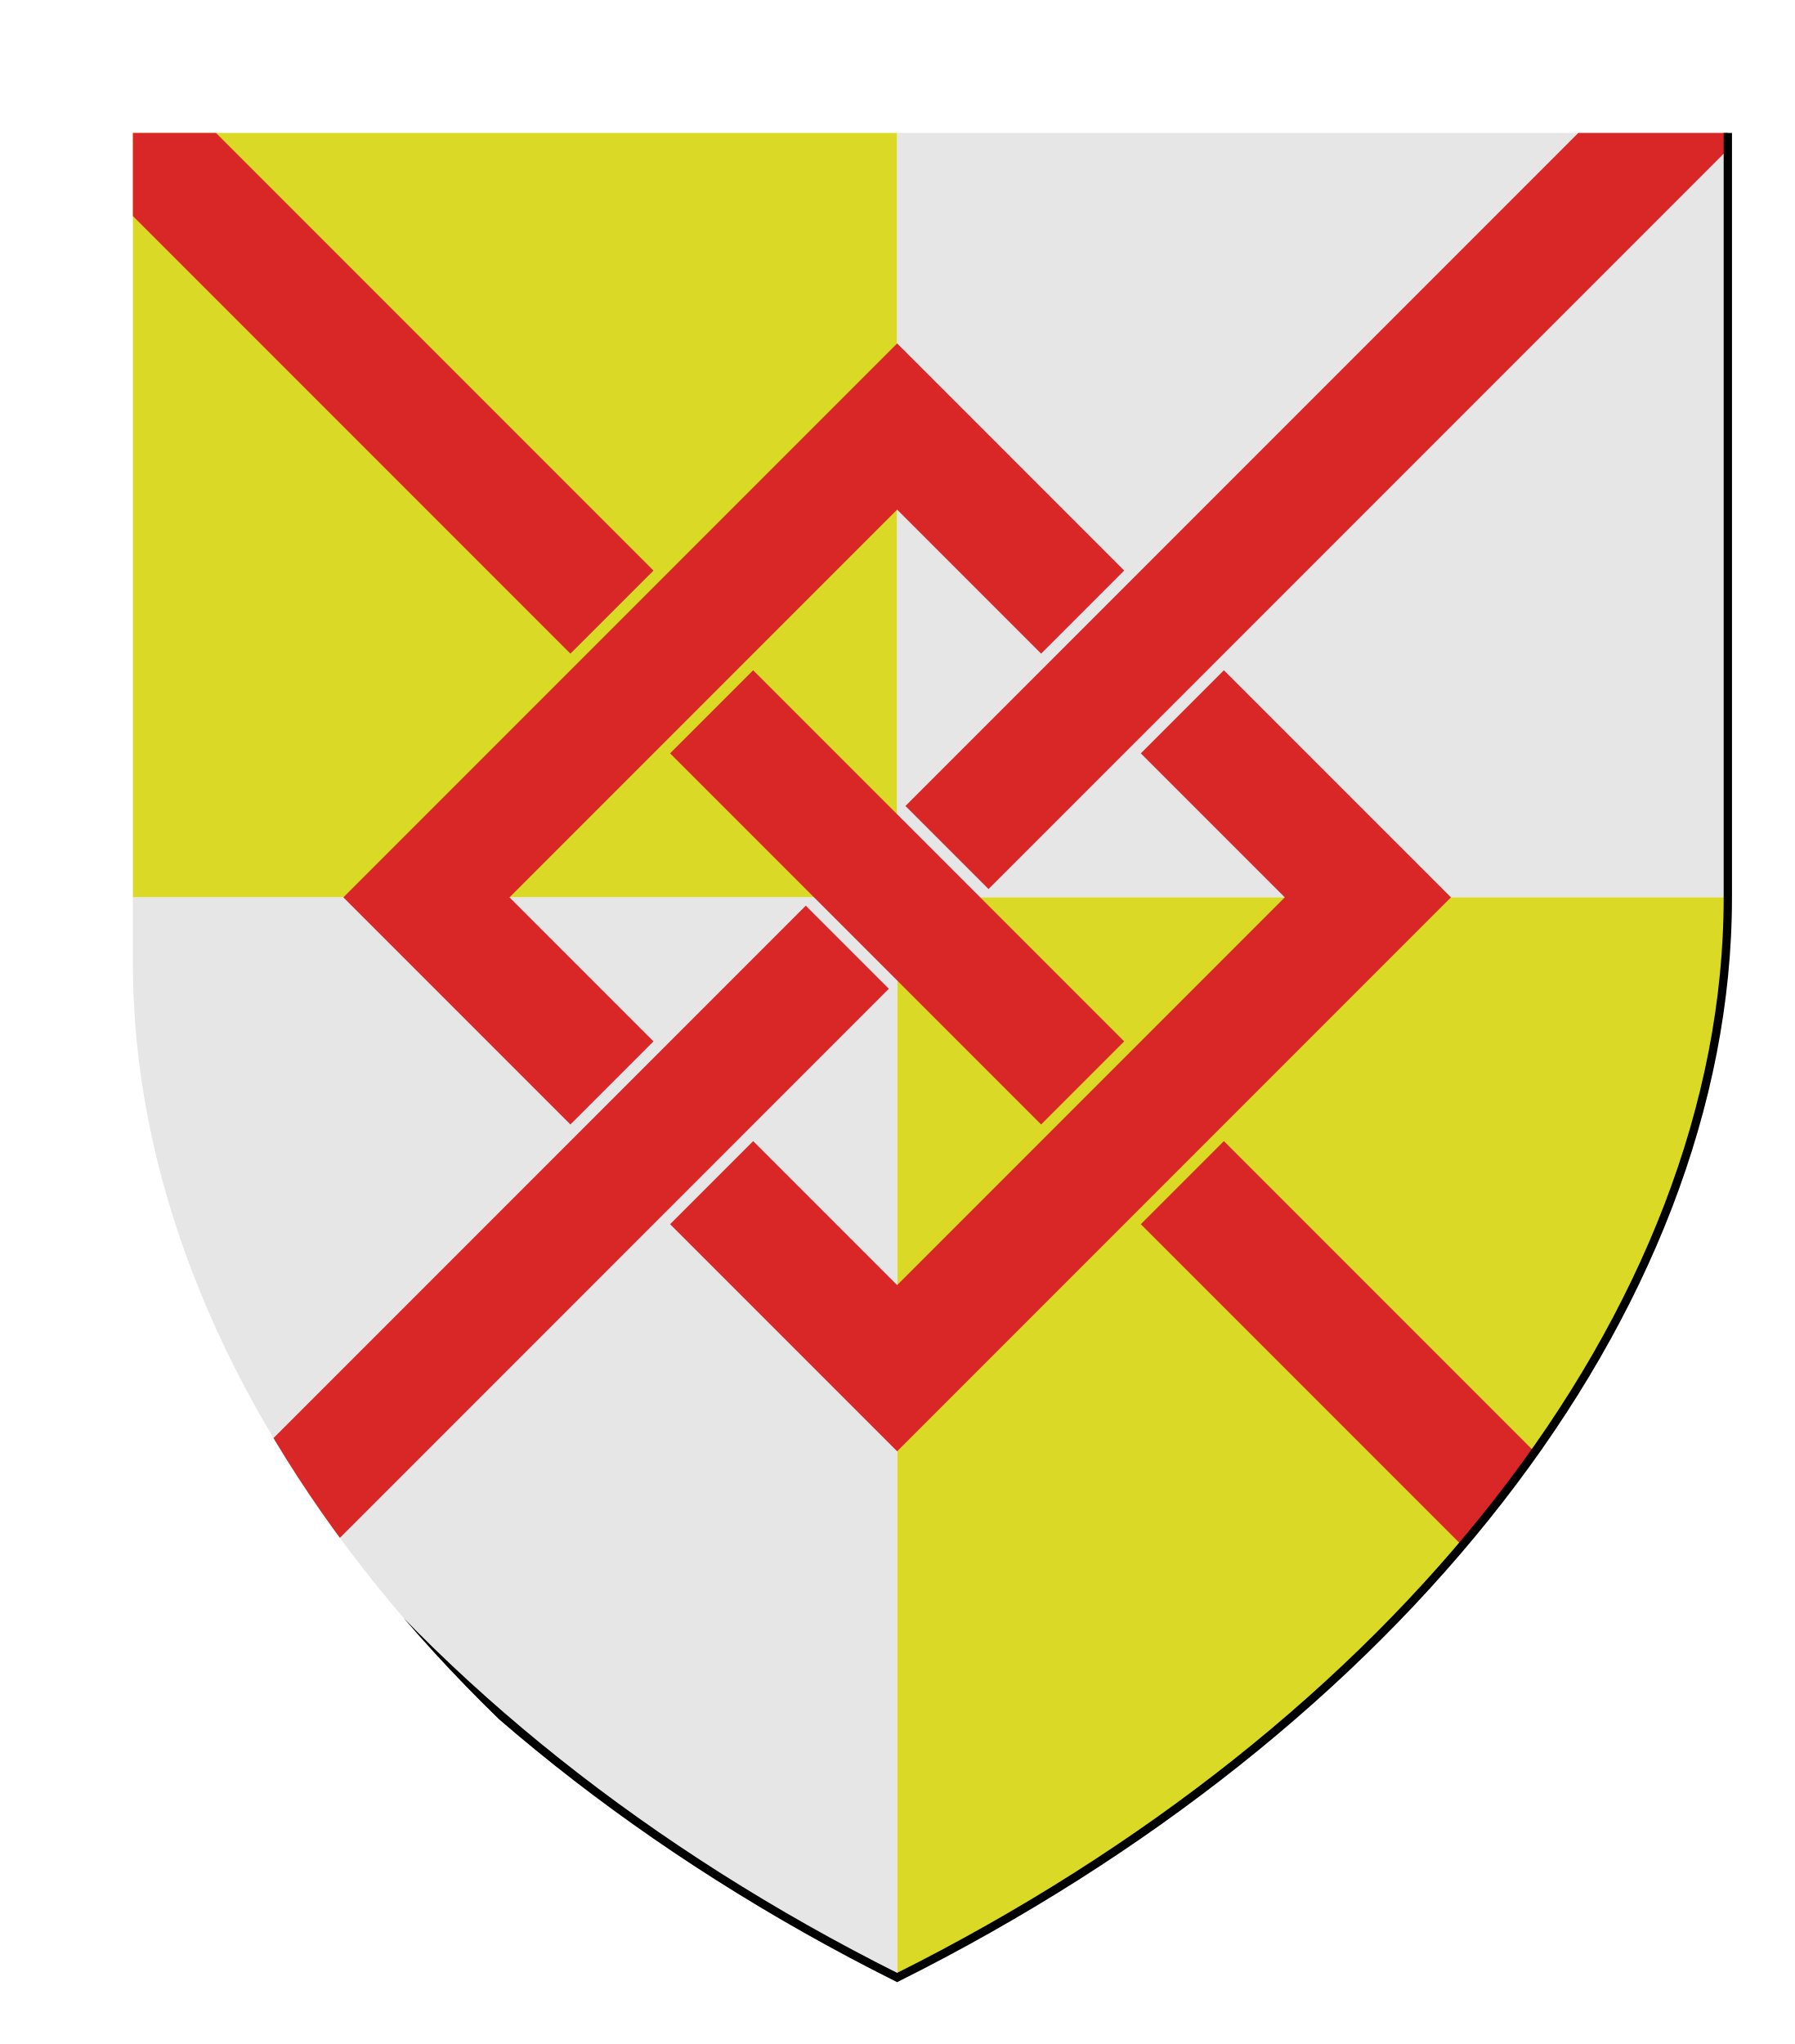
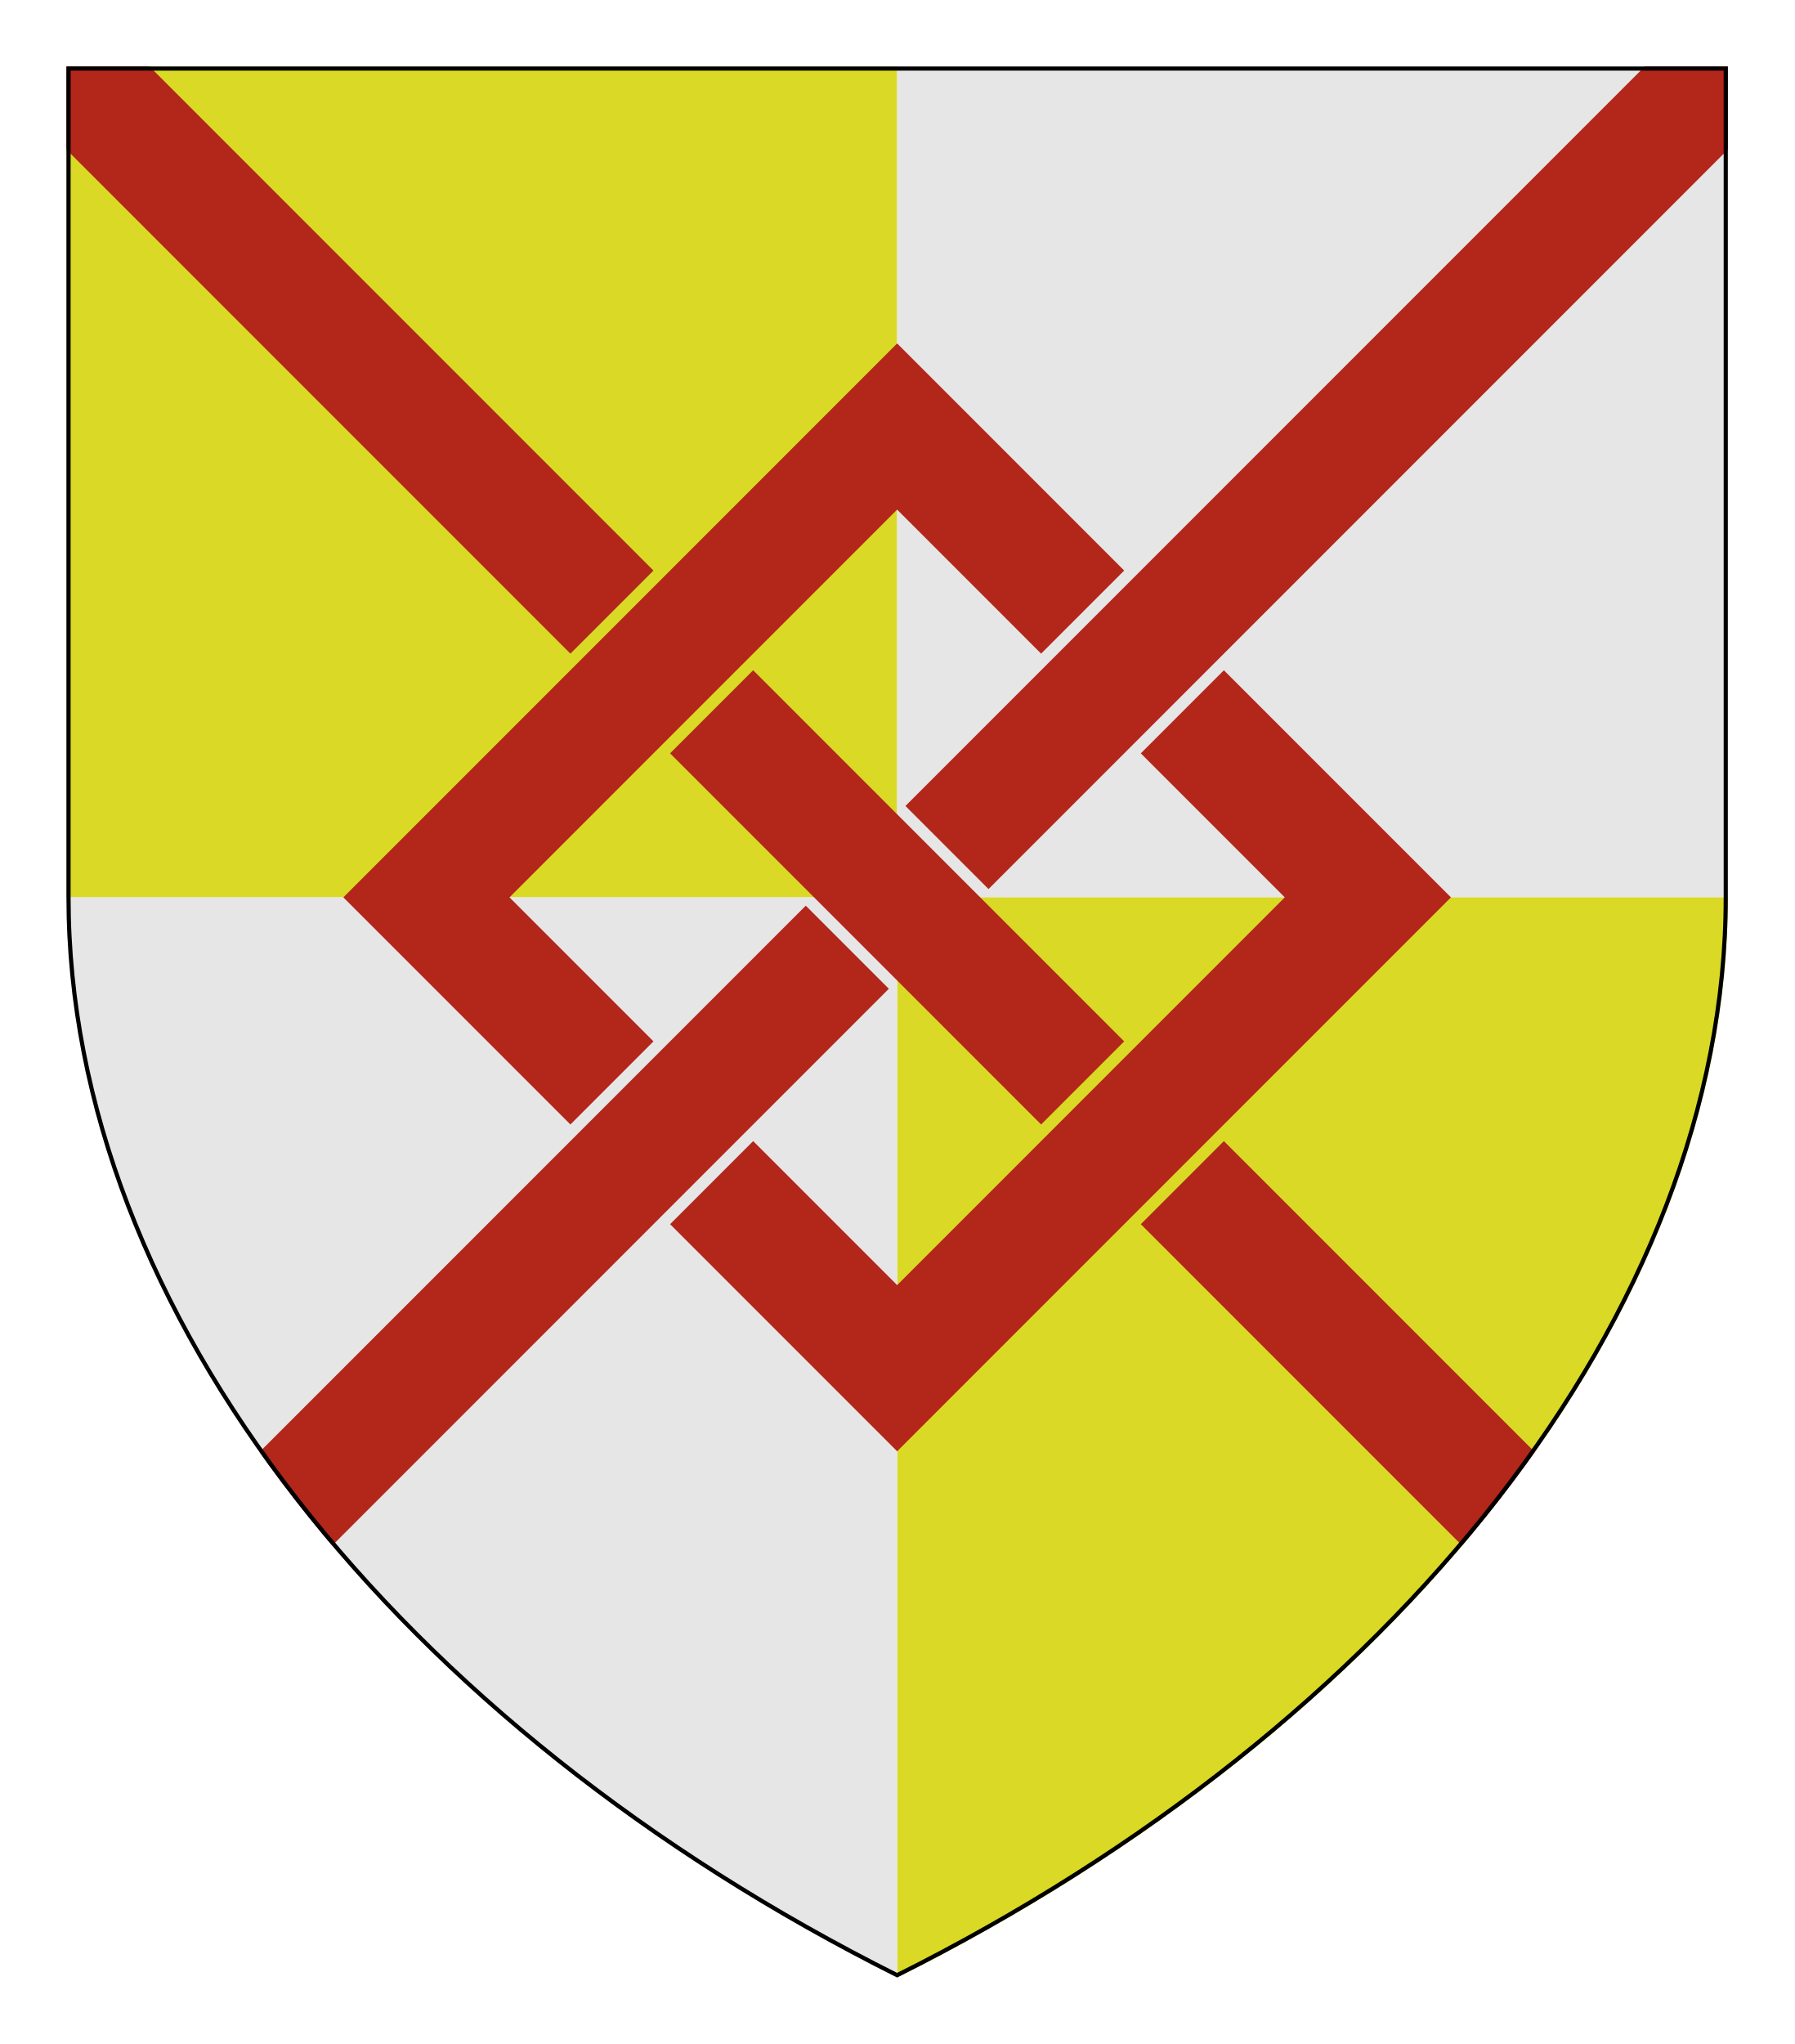
<svg xmlns="http://www.w3.org/2000/svg" height="246.0" width="216.0">
  <defs>
    <clipPath id="contour">
-       <path d="M 8.0,8.0 L 208.0,8.0 L 208.0,108.0 C 208.0,158.0 168.0,208.0 108.0,238.0 C 48.0,208.0 8.0,158.0 8.0,108.0 L 8.0,8.0 Z" />
+       <path d="M 0.0,0.0 L 200.0,0.0 L 200.0,100.0 C 200.0,150.0 160.0,200.0 100.0,230.0 C 40.0,200.0 0.0,150.0 0.0,100.0 L 0.0,0.0 Z" />
    </clipPath>
    <radialGradient id="lighting">
      <stop offset="25%" stop-color="white" stop-opacity="35%" />
      <stop offset="100%" stop-color="white" stop-opacity="0%" />
    </radialGradient>
  </defs>
  <g transform="translate(8.0,8.0)">
-     <path clip-path="url(#contour)" d="M 0.0,0.0 L 0.0,100.0 L 100.0,100.0 L 100.0,0.0 L 0.0,0.0 Z" style="fill: rgb(217, 217, 38); stroke-width: 1px; stroke: none;" />
-     <path clip-path="url(#contour)" d="M 100.0,0.0 L 100.0,100.0 L 200.0,100.0 L 200.0,0.0 L 100.0,0.0 Z" style="fill: rgb(230, 230, 230); stroke-width: 1px; stroke: none;" />
-     <path clip-path="url(#contour)" d="M 100.0,100.0 L 100.0,230.0 C 160.0,200.0 200.0,150.0 200.0,100.0 L 100.0,100.0 Z" style="fill: rgb(217, 217, 38); stroke-width: 1px; stroke: none;" />
-     <path clip-path="url(#contour)" d="M 0.0,100.0 C 0.0,150.0 40.0,200.0 100.0,230.0 L 100.0,100.0 L 0.0,100.0 Z" style="fill: rgb(230, 230, 230); stroke-width: 1px; stroke: none;" />
-     <path clip-path="url(#contour)" d="M 0.0,0.0 L 0.0,10.0 L 60.667,70.667 L 70.667,60.667 L 10.0,0.0 L 0.0,0.0 Z" style="fill: rgb(217, 38, 38); stroke-width: 1px; stroke: none;" />
-     <path clip-path="url(#contour)" d="M 82.667,72.667 L 72.667,82.667 L 117.333,127.333 L 127.333,117.333 L 82.667,72.667 L 82.667,72.667 Z" style="fill: rgb(217, 38, 38); stroke-width: 1px; stroke: none;" />
-     <path clip-path="url(#contour)" d="M 139.333,129.333 L 129.333,139.333 L 168.017,178.017 L 168.017,178.017 C 171.138,174.336 174.057,170.581 176.762,166.762 L 176.762,166.762 L 139.333,129.333 L 139.333,129.333 Z" style="fill: rgb(217, 38, 38); stroke-width: 1px; stroke: none;" />
-     <path clip-path="url(#contour)" d="M 190.0,0.0 L 101.0,89.0 L 111.0,99.0 L 200.0,10.0 L 200.0,0.0 L 190.0,0.0 Z" style="fill: rgb(217, 38, 38); stroke-width: 1px; stroke: none;" />
-     <path clip-path="url(#contour)" d="M 89.0,101.0 L 23.238,166.762 L 23.238,166.762 C 25.943,170.581 28.862,174.336 31.983,178.017 L 31.983,178.017 L 99.0,111.0 L 89.0,101.0 L 89.0,101.0 Z" style="fill: rgb(217, 38, 38); stroke-width: 1px; stroke: none;" />
-     <path clip-path="url(#contour)" d="M 100.0,33.333 L 33.333,100.0 L 60.667,127.333 L 70.667,117.333 L 53.333,100.0 L 100.0,53.333 L 117.333,70.667 L 127.333,60.667 L 100.0,33.333 L 100.0,33.333 Z" style="fill: rgb(217, 38, 38); stroke-width: 1px; stroke: none;" />
-     <path clip-path="url(#contour)" d="M 139.333,72.667 L 129.333,82.667 L 146.667,100.0 L 100.0,146.667 L 82.667,129.333 L 72.667,139.333 L 100.0,166.667 L 166.667,100.0 L 139.333,72.667 L 139.333,72.667 Z" style="fill: rgb(217, 38, 38); stroke-width: 1px; stroke: none;" />
-     <path clip-path="url(#contour)" d="M 0.0,0.0 L 200.0,0.0 L 200.0,100.0 C 200.0,150.0 160.0,200.0 100.0,230.0 C 40.0,200.0 0.0,150.0 0.0,100.0 L 0.0,0.0 Z" style="fill: none; stroke-width: 1px; stroke: rgb(0, 0, 0);" />
+     <path clip-path="url(#contour)" comment="FieldBackground" d="M 0.0,0.0 L 0.0,100.0 L 100.0,100.0 L 100.0,0.0 L 0.0,0.0 Z" style="fill: rgb(217, 217, 38); stroke-width: 1px; stroke: none;" />
+     <path clip-path="url(#contour)" comment="FieldBackground" d="M 100.0,0.0 L 100.0,100.0 L 200.0,100.0 L 200.0,0.0 L 100.0,0.0 Z" style="fill: rgb(230, 230, 230); stroke-width: 1px; stroke: none;" />
+     <path clip-path="url(#contour)" comment="FieldBackground" d="M 100.0,100.0 L 100.0,230.0 C 160.0,200.0 200.0,150.0 200.0,100.0 L 100.0,100.0 Z" style="fill: rgb(217, 217, 38); stroke-width: 1px; stroke: none;" />
+     <path clip-path="url(#contour)" comment="FieldBackground" d="M 0.0,100.0 C 0.0,150.0 40.0,200.0 100.0,230.0 L 100.0,100.0 L 0.0,100.0 Z" style="fill: rgb(230, 230, 230); stroke-width: 1px; stroke: none;" />
+     <path clip-path="url(#contour)" comment="Fret FieldBackground" d="M 0.0,0.0 L 0.0,10.0 L 60.667,70.667 L 70.667,60.667 L 10.0,0.0 L 0.0,0.0 Z" style="fill: rgb(179, 38, 26); stroke-width: 1px; stroke: none;" />
+     <path clip-path="url(#contour)" comment="Fret FieldBackground" d="M 82.667,72.667 L 72.667,82.667 L 117.333,127.333 L 127.333,117.333 L 82.667,72.667 Z" style="fill: rgb(179, 38, 26); stroke-width: 1px; stroke: none;" />
+     <path clip-path="url(#contour)" comment="Fret FieldBackground" d="M 139.333,129.333 L 129.333,139.333 L 168.017,178.017 C 171.138,174.336 174.057,170.581 176.762,166.762 L 139.333,129.333 Z" style="fill: rgb(179, 38, 26); stroke-width: 1px; stroke: none;" />
+     <path clip-path="url(#contour)" comment="Fret FieldBackground" d="M 190.0,0.0 L 101.0,89.0 L 111.0,99.0 L 200.0,10.0 L 200.0,0.0 L 190.0,0.0 Z" style="fill: rgb(179, 38, 26); stroke-width: 1px; stroke: none;" />
+     <path clip-path="url(#contour)" comment="Fret FieldBackground" d="M 89.0,101.0 L 23.238,166.762 C 25.943,170.581 28.862,174.336 31.983,178.017 L 99.0,111.0 L 89.0,101.0 Z" style="fill: rgb(179, 38, 26); stroke-width: 1px; stroke: none;" />
+     <path clip-path="url(#contour)" comment="Fret FieldBackground" d="M 100.0,33.333 L 33.333,100.0 L 60.667,127.333 L 70.667,117.333 L 53.333,100.0 L 100.0,53.333 L 117.333,70.667 L 127.333,60.667 L 100.0,33.333 Z" style="fill: rgb(179, 38, 26); stroke-width: 1px; stroke: none;" />
+     <path clip-path="url(#contour)" comment="Fret FieldBackground" d="M 139.333,72.667 L 129.333,82.667 L 146.667,100.0 L 100.0,146.667 L 82.667,129.333 L 72.667,139.333 L 100.0,166.667 L 166.667,100.0 L 139.333,72.667 Z" style="fill: rgb(179, 38, 26); stroke-width: 1px; stroke: none;" />
+     <path clip-path="url(#contour)" comment="outer shield shape border" d="M 0.0,0.0 L 200.0,0.0 L 200.0,100.0 C 200.0,150.0 160.0,200.0 100.0,230.0 C 40.0,200.0 0.0,150.0 0.0,100.0 L 0.0,0.0 Z" style="fill: none; stroke-width: 1px; stroke: rgb(0, 0, 0);" />
  </g>
</svg>
